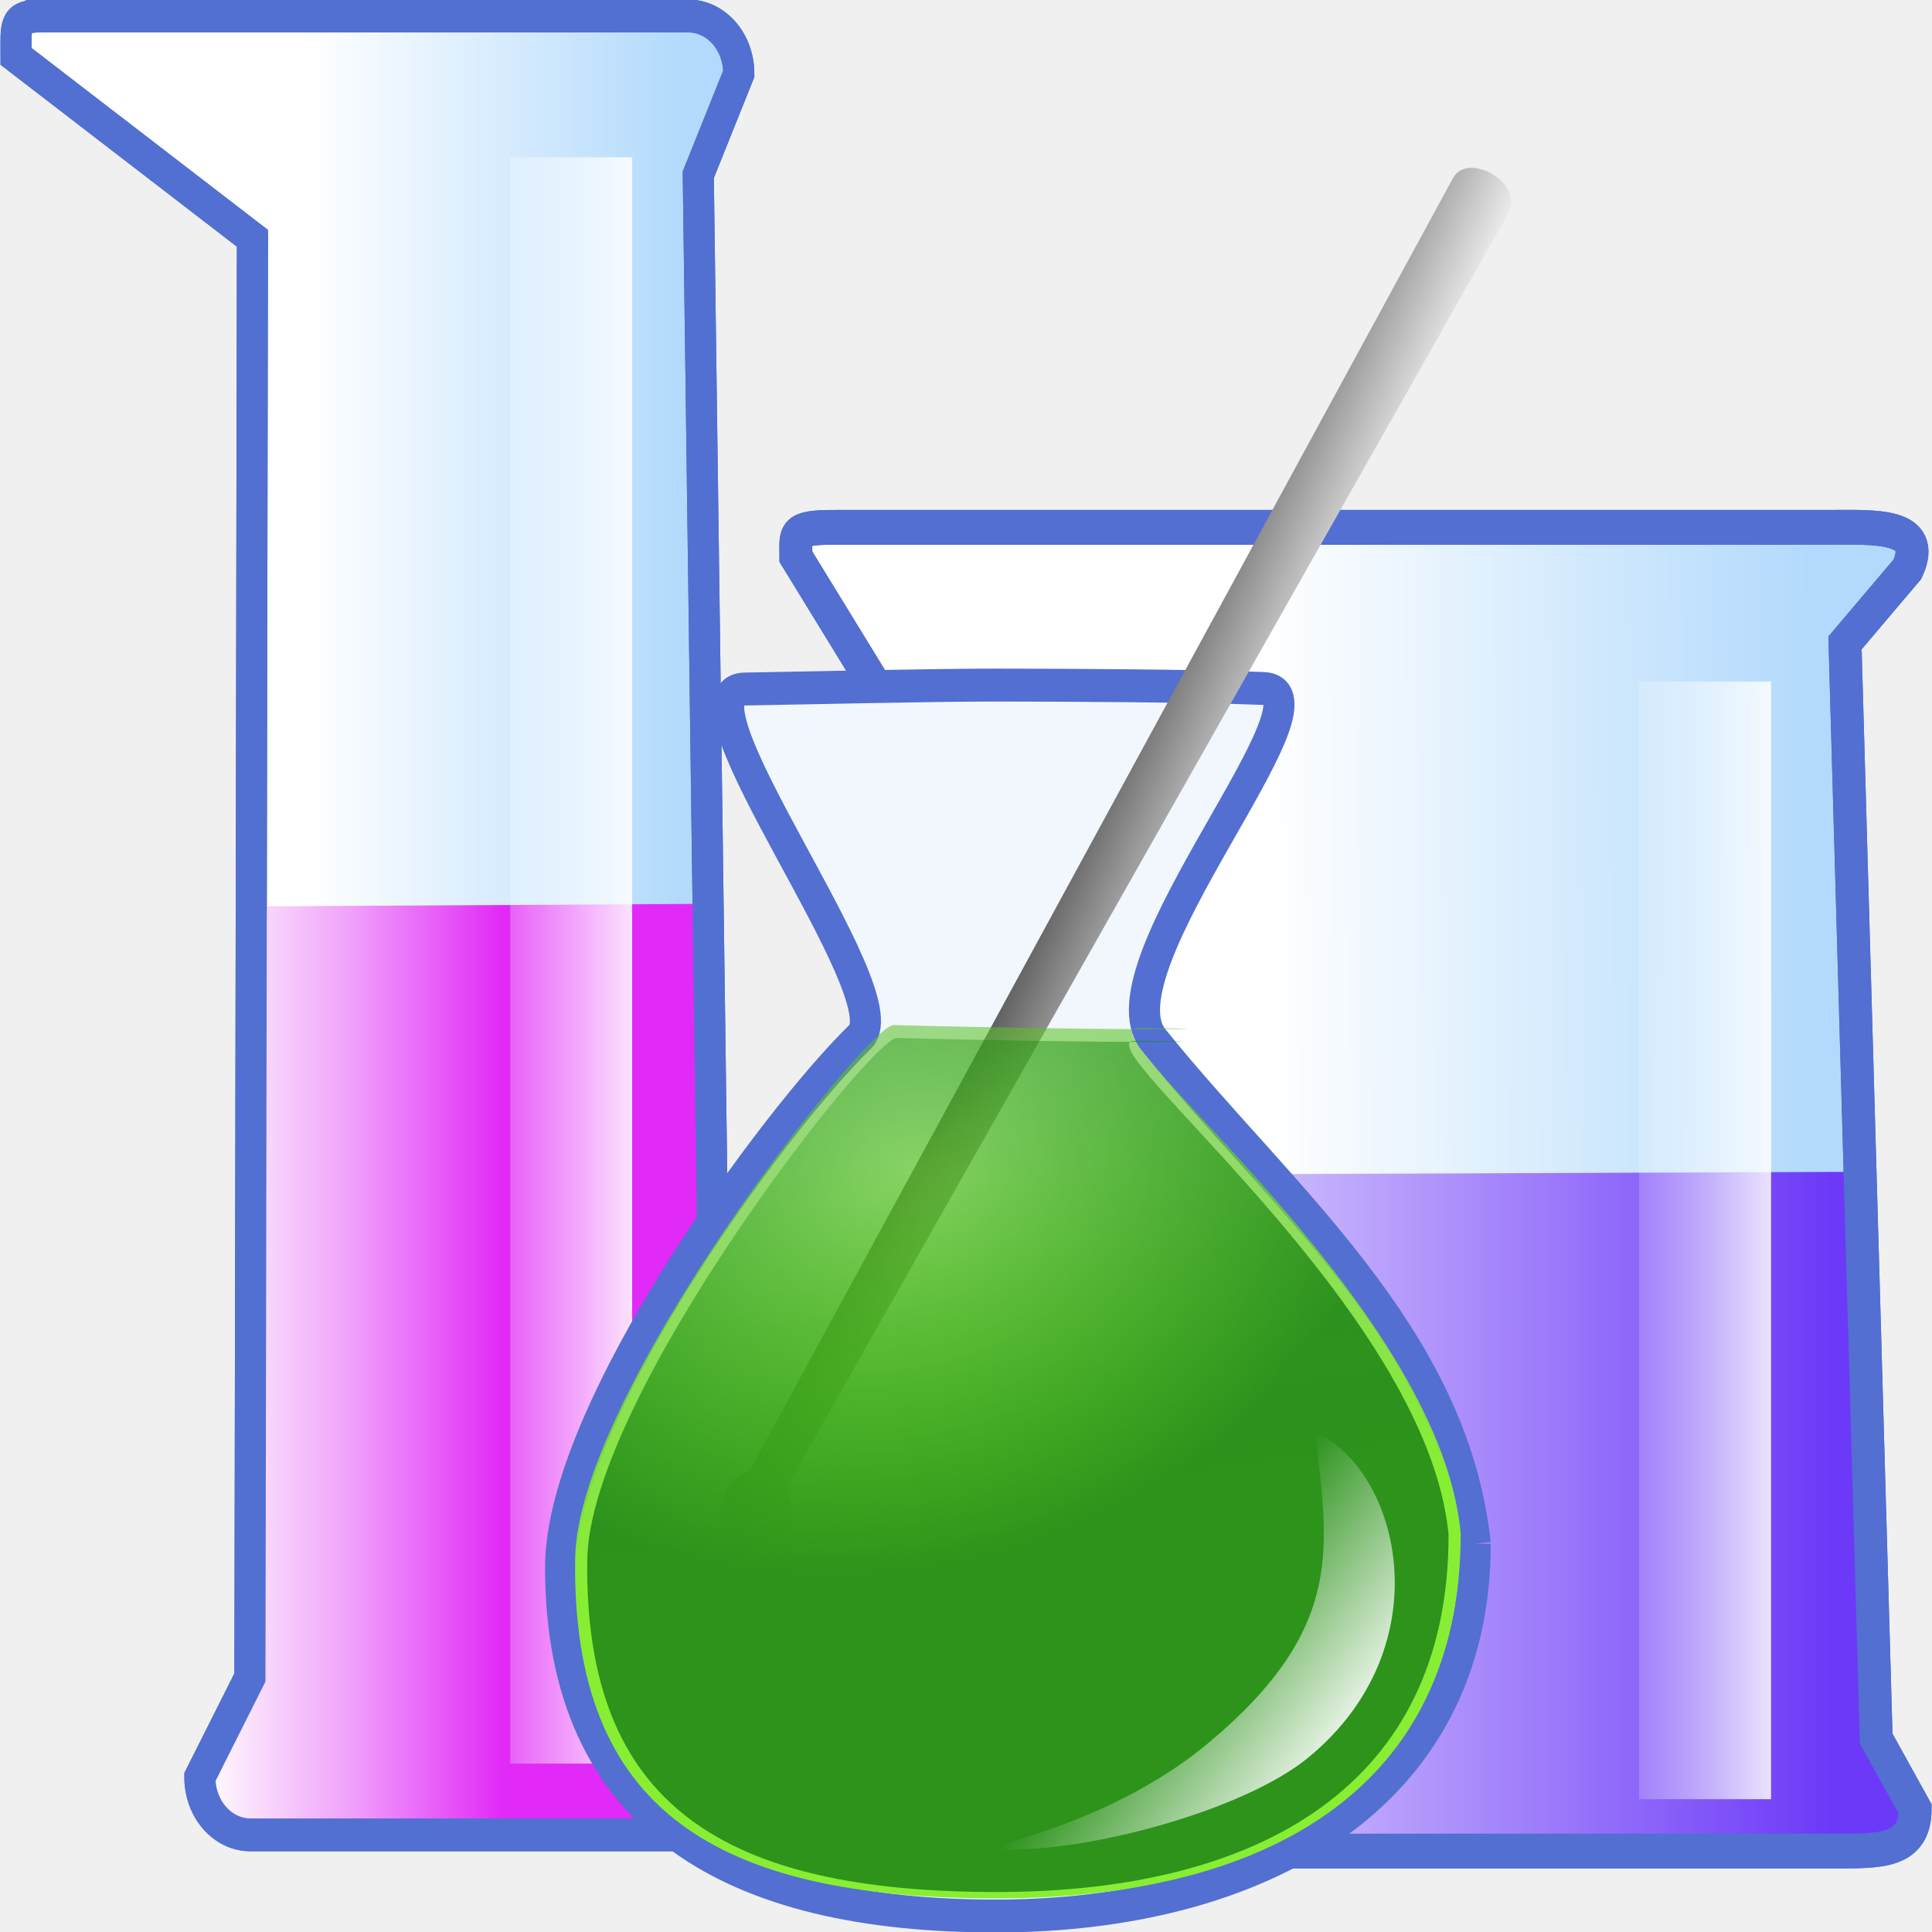
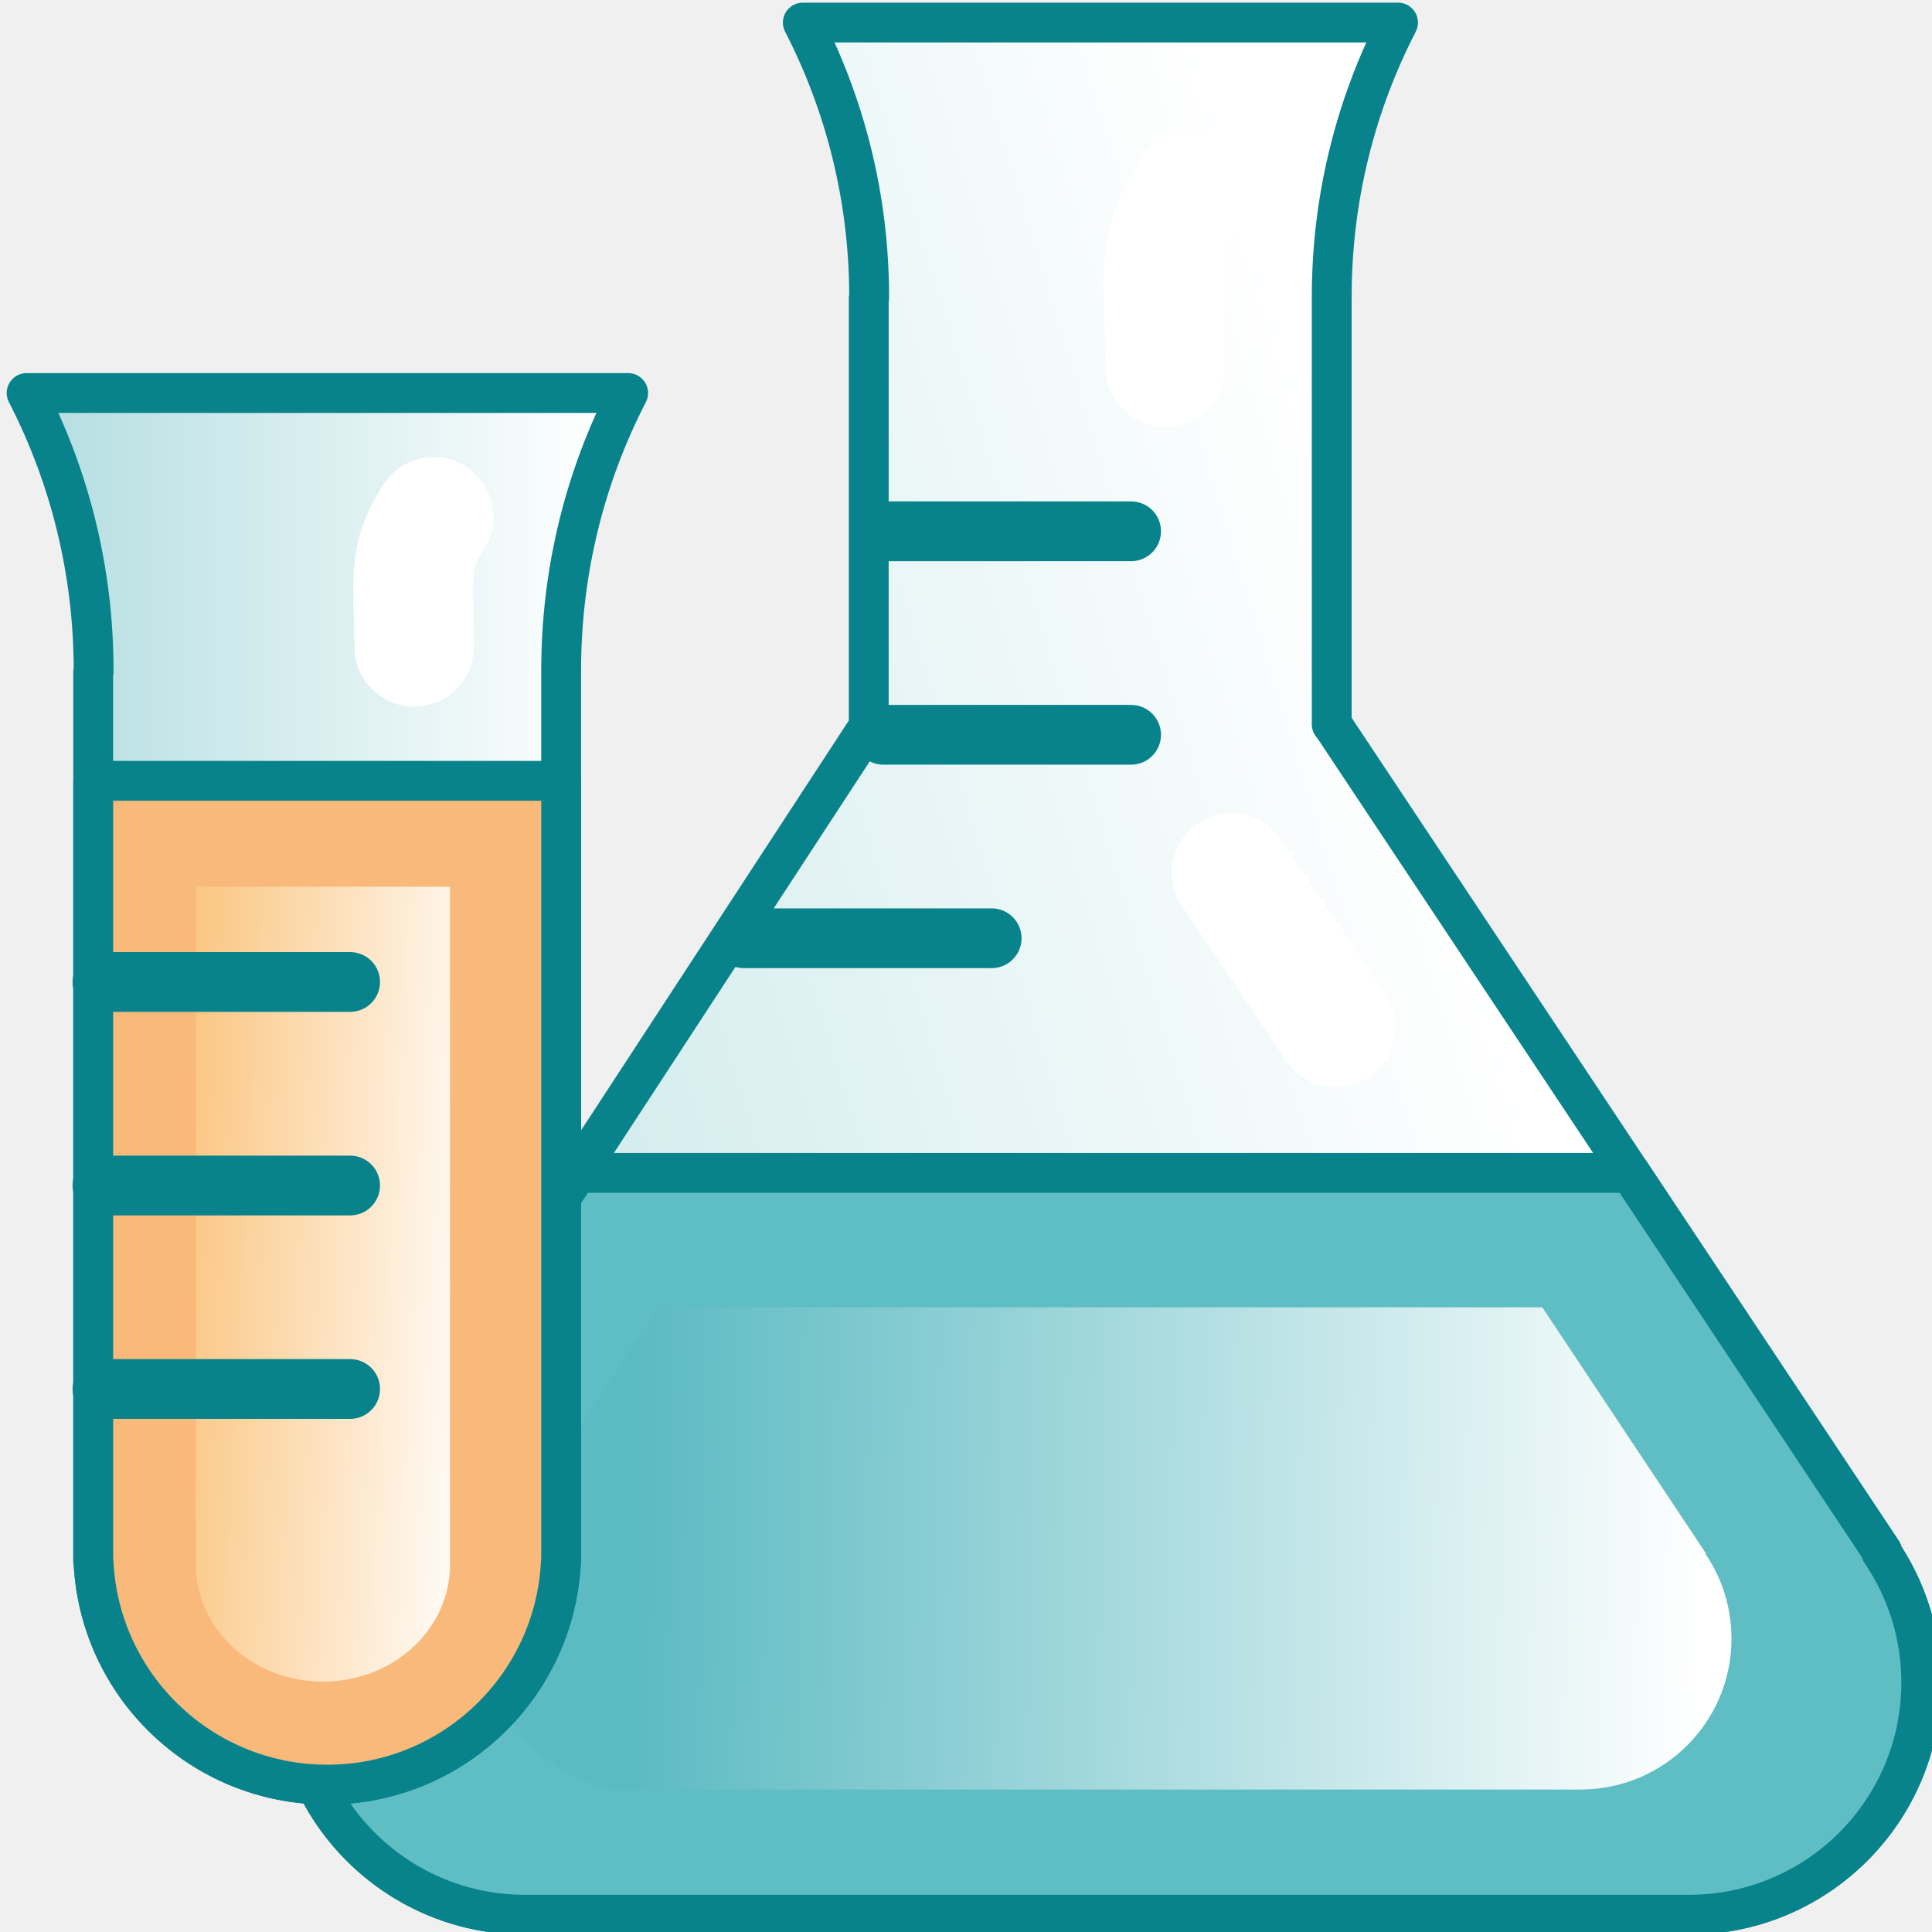
- <svg xmlns="http://www.w3.org/2000/svg" xmlns:xlink="http://www.w3.org/1999/xlink" id="svg2917" width="128" height="128" version="1.0">
-   <defs id="defs2920">
-     <linearGradient id="linearGradient4113">
-       <stop style="stop-color:#b3dafc;stop-opacity:1;" offset="0" id="stop4115" />
-       <stop id="stop4117" offset="0.15" style="stop-color:#b3dafc;stop-opacity:1;" />
-       <stop id="stop4119" offset="1" style="stop-color:white;stop-opacity:1;" />
-     </linearGradient>
-     <linearGradient id="linearGradient4097">
-       <stop style="stop-color:#b3dafc;stop-opacity:1;" offset="0" id="stop4099" />
-       <stop id="stop4101" offset="0.139" style="stop-color:#b3dafc;stop-opacity:1;" />
-       <stop id="stop4103" offset="1" style="stop-color:white;stop-opacity:1;" />
-     </linearGradient>
-     <linearGradient id="linearGradient4507">
-       <stop id="stop4509" offset="0" style="stop-color:#f968cb;stop-opacity:1;" />
-       <stop style="stop-color:#d6a1e3;stop-opacity:1;" offset="0" id="stop4511" />
-       <stop style="stop-color:#b3dafc;stop-opacity:1;" offset="0" id="stop4513" />
-       <stop id="stop4515" offset="1" style="stop-color:white;stop-opacity:1;" />
-     </linearGradient>
-     <linearGradient id="linearGradient4277">
-       <stop id="stop4279" offset="0" style="stop-color:#f968cb;stop-opacity:1;" />
-       <stop style="stop-color:#d6a1e3;stop-opacity:1;" offset="0" id="stop4281" />
-       <stop style="stop-color:#b3dafc;stop-opacity:1;" offset="0" id="stop4283" />
-       <stop id="stop4285" offset="1" style="stop-color:white;stop-opacity:1;" />
-     </linearGradient>
-     <linearGradient id="linearGradient4157">
-       <stop id="stop4159" offset="0" style="stop-color:#f968cb;stop-opacity:1;" />
-       <stop style="stop-color:#d6a1e3;stop-opacity:1;" offset="0" id="stop4161" />
-       <stop style="stop-color:#b3dafc;stop-opacity:1;" offset="0" id="stop4163" />
-       <stop id="stop4165" offset="1" style="stop-color:white;stop-opacity:1;" />
-     </linearGradient>
-     <linearGradient id="linearGradient9098">
-       <stop id="stop9100" offset="0" style="stop-color:#8e3;stop-opacity:1;" />
-       <stop id="stop9102" offset="1" style="stop-color:#208618;stop-opacity:0;" />
-     </linearGradient>
-     <linearGradient id="linearGradient7291">
-       <stop style="stop-color:white;stop-opacity:1;" offset="0" id="stop7293" />
-       <stop style="stop-color:#444;stop-opacity:1;" offset="1" id="stop7295" />
-     </linearGradient>
-     <linearGradient id="linearGradient6396">
-       <stop style="stop-color:white;stop-opacity:1;" offset="0" id="stop6398" />
-       <stop style="stop-color:white;stop-opacity:0;" offset="1" id="stop6400" />
-     </linearGradient>
-     <linearGradient id="linearGradient6385">
-       <stop style="stop-color:#0a8801;stop-opacity:0.09;" offset="0" id="stop6387" />
-       <stop style="stop-color:#208618;stop-opacity:0.876;" offset="1" id="stop6389" />
-     </linearGradient>
-     <linearGradient id="linearGradient3704">
-       <stop id="stop3706" offset="0" style="stop-color:#6c39f8;stop-opacity:1;" />
-       <stop style="stop-color:white;stop-opacity:1;" offset="1" id="stop2845" />
-     </linearGradient>
-     <linearGradient id="linearGradient1888">
-       <stop style="stop-color:#e12af7;stop-opacity:1;" offset="0" id="stop1894" />
-       <stop id="stop1898" offset="0.5" style="stop-color:#f0a0fa;stop-opacity:1;" />
-       <stop id="stop1896" offset="1" style="stop-color:white;stop-opacity:1;" />
-     </linearGradient>
-     <linearGradient id="linearGradient6488">
-       <stop style="stop-color:white;stop-opacity:1;" offset="0" id="stop6490" />
-       <stop style="stop-color:white;stop-opacity:0;" offset="1" id="stop6492" />
-     </linearGradient>
-     <linearGradient id="linearGradient4708">
-       <stop id="stop6496" offset="0" style="stop-color:#b3dafc;stop-opacity:1;" />
-       <stop style="stop-color:#b3dafc;stop-opacity:1;" offset="0.5" id="stop4111" />
-       <stop style="stop-color:white;stop-opacity:1;" offset="1" id="stop4712" />
-     </linearGradient>
-     <linearGradient xlink:href="#linearGradient4708" id="linearGradient6503" gradientUnits="userSpaceOnUse" gradientTransform="matrix(0.913687,0,0,1.000827,-72.11744,1.304928)" x1="88.937" y1="84.636" x2="61.141" y2="84.636" />
-     <linearGradient xlink:href="#linearGradient4708" id="linearGradient7393" gradientUnits="userSpaceOnUse" gradientTransform="matrix(0.913687,0,0,1.000827,-33.85289,-34.58925)" x1="87.365" y1="50.116" x2="63.611" y2="50.116" />
-     <linearGradient xlink:href="#linearGradient4708" id="linearGradient3717" gradientUnits="userSpaceOnUse" gradientTransform="matrix(1.405053,0,0,0.728369,-24.15768,32.19596)" x1="87.365" y1="50.116" x2="63.611" y2="50.116" />
-     <linearGradient xlink:href="#linearGradient3704" id="linearGradient3719" gradientUnits="userSpaceOnUse" gradientTransform="matrix(1.681535,0,0,0.719162,-51.61476,32.49185)" x1="75.934" y1="50.116" x2="55.402" y2="50.116" />
-     <linearGradient xlink:href="#linearGradient6488" id="linearGradient3721" gradientUnits="userSpaceOnUse" gradientTransform="matrix(0.95325,0,0,0.727767,101.4783,32.7249)" x1="-3.833" y1="58.921" x2="-16.593" y2="58.921" />
-     <linearGradient xlink:href="#linearGradient6396" id="linearGradient6402" x1="117.841" y1="106.667" x2="110.671" y2="98.911" gradientUnits="userSpaceOnUse" gradientTransform="translate(-31.15344,3.724868)" />
-     <linearGradient xlink:href="#linearGradient6396" id="linearGradient8193" gradientUnits="userSpaceOnUse" gradientTransform="translate(-31.83069,4.063492)" x1="117.841" y1="106.667" x2="110.671" y2="98.911" />
-     <linearGradient xlink:href="#linearGradient4708-7" id="linearGradient3111-1" gradientUnits="userSpaceOnUse" gradientTransform="matrix(0.9129125,0,0,1.000827,-35.57331,8.289444)" x1="87.365" y1="50.116" x2="63.611" y2="50.116" />
-     <linearGradient id="linearGradient4708-7">
-       <stop style="stop-color:#f968cb;stop-opacity:1;" offset="0" id="stop4710-4" />
-       <stop id="stop7395-0" offset="0" style="stop-color:#d6a1e3;stop-opacity:1;" />
-       <stop id="stop6496-9" offset="0" style="stop-color:#b3dafc;stop-opacity:1;" />
-       <stop style="stop-color:white;stop-opacity:1;" offset="1" id="stop4712-4" />
-     </linearGradient>
-     <linearGradient id="linearGradient1888-8">
-       <stop style="stop-color:#e12af7;stop-opacity:1;" offset="0" id="stop1894-2" />
-       <stop id="stop1898-4" offset="0.5" style="stop-color:#f0a0fa;stop-opacity:1;" />
-       <stop id="stop1896-5" offset="1" style="stop-color:white;stop-opacity:1;" />
-     </linearGradient>
-     <linearGradient id="linearGradient3139">
-       <stop style="stop-color:#f968cb;stop-opacity:1;" offset="0" id="stop3141" />
-       <stop id="stop3143" offset="0" style="stop-color:#d6a1e3;stop-opacity:1;" />
-       <stop id="stop3145" offset="0" style="stop-color:#b3dafc;stop-opacity:1;" />
-       <stop style="stop-color:white;stop-opacity:1;" offset="1" id="stop3147" />
-     </linearGradient>
-     <linearGradient id="linearGradient3704-2">
-       <stop id="stop3706-7" offset="0" style="stop-color:#6c39f8;stop-opacity:1;" />
-       <stop style="stop-color:white;stop-opacity:1;" offset="1" id="stop2845-6" />
-     </linearGradient>
-     <linearGradient id="linearGradient7291-2">
-       <stop style="stop-color:white;stop-opacity:1;" offset="0" id="stop7293-3" />
-       <stop style="stop-color:#444;stop-opacity:1;" offset="1" id="stop7295-2" />
-     </linearGradient>
-     <linearGradient id="linearGradient9098-1">
-       <stop id="stop9100-6" offset="0" style="stop-color:#8e3;stop-opacity:1;" />
-       <stop id="stop9102-8" offset="1" style="stop-color:#208618;stop-opacity:0;" />
-     </linearGradient>
-     <linearGradient id="linearGradient6385-7">
-       <stop style="stop-color:#0a8801;stop-opacity:0.09;" offset="0" id="stop6387-6" />
-       <stop style="stop-color:#208618;stop-opacity:0.876;" offset="1" id="stop6389-1" />
-     </linearGradient>
-     <linearGradient id="linearGradient6396-9">
-       <stop style="stop-color:white;stop-opacity:1;" offset="0" id="stop6398-2" />
-       <stop style="stop-color:white;stop-opacity:0;" offset="1" id="stop6400-7" />
-     </linearGradient>
-     <linearGradient id="linearGradient1888-8-9">
-       <stop style="stop-color:#e12af7;stop-opacity:1;" offset="0" id="stop1894-2-3" />
-       <stop id="stop1898-4-1" offset="0.5" style="stop-color:#f0a0fa;stop-opacity:1;" />
-       <stop id="stop1896-5-9" offset="1" style="stop-color:white;stop-opacity:1;" />
-     </linearGradient>
-     <linearGradient y2="50.116" x2="63.611" y1="50.116" x1="87.365" gradientTransform="matrix(0.9129125,0,0,1.000827,14.63252,-156.5846)" gradientUnits="userSpaceOnUse" id="linearGradient3189-8" xlink:href="#linearGradient4708-7-6" />
-     <linearGradient id="linearGradient4708-7-6">
-       <stop style="stop-color:#f968cb;stop-opacity:1;" offset="0" id="stop4710-4-5" />
-       <stop id="stop7395-0-0" offset="0" style="stop-color:#d6a1e3;stop-opacity:1;" />
-       <stop id="stop6496-9-2" offset="0" style="stop-color:#b3dafc;stop-opacity:1;" />
-       <stop style="stop-color:white;stop-opacity:1;" offset="1" id="stop4712-4-8" />
-     </linearGradient>
-     <linearGradient y2="50.116" x2="63.611" y1="50.116" x1="87.365" gradientTransform="matrix(0.9129125,0,0,1.000827,14.63252,-156.5846)" gradientUnits="userSpaceOnUse" id="linearGradient3189-5" xlink:href="#linearGradient4708-7-3" />
-     <linearGradient id="linearGradient4708-7-3">
-       <stop style="stop-color:#f968cb;stop-opacity:1;" offset="0" id="stop4710-4-6" />
-       <stop id="stop7395-0-8" offset="0" style="stop-color:#d6a1e3;stop-opacity:1;" />
-       <stop id="stop6496-9-4" offset="0" style="stop-color:#b3dafc;stop-opacity:1;" />
-       <stop style="stop-color:white;stop-opacity:1;" offset="1" id="stop4712-4-1" />
-     </linearGradient>
-     <linearGradient id="linearGradient1888-8-3">
-       <stop style="stop-color:#e12af7;stop-opacity:1;" offset="0" id="stop1894-2-4" />
-       <stop id="stop1898-4-7" offset="0.5" style="stop-color:#f0a0fa;stop-opacity:1;" />
-       <stop id="stop1896-5-6" offset="1" style="stop-color:white;stop-opacity:1;" />
-     </linearGradient>
-     <linearGradient y2="50.116" x2="63.611" y1="50.116" x1="87.365" gradientTransform="matrix(0.9129125,0,0,1.000827,14.63252,-156.5846)" gradientUnits="userSpaceOnUse" id="linearGradient3189-53" xlink:href="#linearGradient4708-7-5" />
-     <linearGradient id="linearGradient4708-7-5">
-       <stop style="stop-color:#f968cb;stop-opacity:1;" offset="0" id="stop4710-4-50" />
-       <stop id="stop7395-0-6" offset="0" style="stop-color:#d6a1e3;stop-opacity:1;" />
-       <stop id="stop6496-9-0" offset="0" style="stop-color:#b3dafc;stop-opacity:1;" />
-       <stop style="stop-color:white;stop-opacity:1;" offset="1" id="stop4712-4-9" />
-     </linearGradient>
-     <linearGradient xlink:href="#linearGradient4708-7-5-3" id="linearGradient4404-7" gradientUnits="userSpaceOnUse" gradientTransform="matrix(0.9129125,0,0,1.000827,61.59559,-285.4729)" x1="87.365" y1="50.116" x2="63.611" y2="50.116" />
-     <linearGradient id="linearGradient4708-7-5-3">
-       <stop style="stop-color:#f968cb;stop-opacity:1;" offset="0" id="stop4710-4-50-8" />
-       <stop id="stop7395-0-6-8" offset="0" style="stop-color:#d6a1e3;stop-opacity:1;" />
-       <stop id="stop6496-9-0-6" offset="0" style="stop-color:#b3dafc;stop-opacity:1;" />
-       <stop style="stop-color:white;stop-opacity:1;" offset="1" id="stop4712-4-9-0" />
-     </linearGradient>
-     <linearGradient y2="50.116" x2="63.611" y1="50.116" x1="87.365" gradientTransform="matrix(0.9129125,0,0,1.000827,61.59559,-285.4729)" gradientUnits="userSpaceOnUse" id="linearGradient4423-4" xlink:href="#linearGradient4708-7-5-3-8" />
-     <linearGradient id="linearGradient4708-7-5-3-8">
-       <stop id="stop6496-9-0-6-3" offset="0" style="stop-color:#b3dafc;stop-opacity:1;" />
-       <stop style="stop-color:#b3dafc;stop-opacity:1;" offset="0.472" id="stop4091" />
-       <stop style="stop-color:white;stop-opacity:1;" offset="1" id="stop4712-4-9-0-0" />
-     </linearGradient>
-     <linearGradient y2="50.116" x2="63.611" y1="50.116" x1="87.365" gradientTransform="matrix(0.9129125,0,0,1.000827,61.59559,-285.4729)" gradientUnits="userSpaceOnUse" id="linearGradient4423-7" xlink:href="#linearGradient4708-7-5-3-5" />
-     <linearGradient id="linearGradient4708-7-5-3-5">
-       <stop style="stop-color:#f968cb;stop-opacity:1;" offset="0" id="stop4710-4-50-8-6" />
-       <stop id="stop7395-0-6-8-2" offset="0" style="stop-color:#d6a1e3;stop-opacity:1;" />
-       <stop id="stop6496-9-0-6-0" offset="0" style="stop-color:#b3dafc;stop-opacity:1;" />
-       <stop style="stop-color:white;stop-opacity:1;" offset="1" id="stop4712-4-9-0-2" />
-     </linearGradient>
-     <linearGradient y2="50.116" x2="62.545" y1="50.116" x1="87.365" gradientTransform="matrix(0.9129125,0,0,1.000827,111.5956,-285.4729)" gradientUnits="userSpaceOnUse" id="linearGradient4463-8" xlink:href="#linearGradient4708-7-5-3-8-2" />
-     <linearGradient id="linearGradient4708-7-5-3-8-2">
-       <stop style="stop-color:#f968cb;stop-opacity:1;" offset="0" id="stop4710-4-50-8-4-5" />
-       <stop id="stop7395-0-6-8-6-9" offset="0" style="stop-color:#d6a1e3;stop-opacity:1;" />
-       <stop id="stop6496-9-0-6-3-4" offset="0" style="stop-color:#b3dafc;stop-opacity:1;" />
-       <stop style="stop-color:white;stop-opacity:1;" offset="1" id="stop4712-4-9-0-0-0" />
-     </linearGradient>
-     <linearGradient id="linearGradient4507-1">
-       <stop id="stop4509-6" offset="0" style="stop-color:#f968cb;stop-opacity:1;" />
-       <stop style="stop-color:#d6a1e3;stop-opacity:1;" offset="0" id="stop4511-5" />
-       <stop style="stop-color:#b3dafc;stop-opacity:1;" offset="0" id="stop4513-3" />
-       <stop id="stop4515-2" offset="1" style="stop-color:white;stop-opacity:1;" />
-     </linearGradient>
-     <linearGradient y2="50.116" x2="62.545" y1="50.116" x1="87.365" gradientTransform="matrix(0.9129125,0,0,1.000827,111.5956,-285.4729)" gradientUnits="userSpaceOnUse" id="linearGradient4463-1" xlink:href="#linearGradient4708-7-5-3-8-6" />
-     <linearGradient id="linearGradient4708-7-5-3-8-6">
-       <stop style="stop-color:#f968cb;stop-opacity:1;" offset="0" id="stop4710-4-50-8-4-3" />
-       <stop id="stop7395-0-6-8-6-3" offset="0" style="stop-color:#d6a1e3;stop-opacity:1;" />
-       <stop id="stop6496-9-0-6-3-1" offset="0" style="stop-color:#b3dafc;stop-opacity:1;" />
-       <stop style="stop-color:white;stop-opacity:1;" offset="1" id="stop4712-4-9-0-0-1" />
-     </linearGradient>
-     <linearGradient id="linearGradient4708-7-32">
-       <stop style="stop-color:#f968cb;stop-opacity:1;" offset="0" id="stop4710-4-64" />
-       <stop id="stop7395-0-7" offset="0" style="stop-color:#d6a1e3;stop-opacity:1;" />
-       <stop id="stop6496-9-6" offset="0" style="stop-color:#b3dafc;stop-opacity:1;" />
-       <stop style="stop-color:white;stop-opacity:1;" offset="1" id="stop4712-4-19" />
-     </linearGradient>
-     <linearGradient id="linearGradient3704-2-4">
-       <stop id="stop3706-7-6" offset="0" style="stop-color:#6c39f8;stop-opacity:1;" />
-       <stop style="stop-color:white;stop-opacity:1;" offset="1" id="stop2845-6-8" />
-     </linearGradient>
-     <linearGradient xlink:href="#linearGradient6488-1-2" id="linearGradient3074-1-4" gradientUnits="userSpaceOnUse" gradientTransform="matrix(0.95325,0,0,0.727767,116.4897,40.38665)" x1="-3.833" y1="58.921" x2="-16.593" y2="58.921" />
-     <linearGradient id="linearGradient6488-1-2">
-       <stop style="stop-color:white;stop-opacity:1;" offset="0" id="stop6490-7-6" />
-       <stop style="stop-color:white;stop-opacity:0;" offset="1" id="stop6492-1-9" />
-     </linearGradient>
-     <linearGradient id="linearGradient4708-7-9">
-       <stop style="stop-color:#f968cb;stop-opacity:1;" offset="0" id="stop4710-4-3" />
-       <stop id="stop7395-0-2" offset="0" style="stop-color:#d6a1e3;stop-opacity:1;" />
-       <stop id="stop6496-9-29" offset="0" style="stop-color:#b3dafc;stop-opacity:1;" />
-       <stop style="stop-color:white;stop-opacity:1;" offset="1" id="stop4712-4-83" />
-     </linearGradient>
-     <linearGradient id="linearGradient3704-2-6">
-       <stop id="stop3706-7-5" offset="0" style="stop-color:#6c39f8;stop-opacity:1;" />
-       <stop style="stop-color:white;stop-opacity:1;" offset="1" id="stop2845-6-1" />
-     </linearGradient>
-     <linearGradient xlink:href="#linearGradient6488-1-5" id="linearGradient3074-1-2" gradientUnits="userSpaceOnUse" gradientTransform="matrix(0.95325,0,0,0.727767,116.4897,40.38665)" x1="-3.833" y1="58.921" x2="-16.593" y2="58.921" />
-     <linearGradient id="linearGradient6488-1-5">
-       <stop style="stop-color:white;stop-opacity:1;" offset="0" id="stop6490-7-21" />
-       <stop style="stop-color:white;stop-opacity:0;" offset="1" id="stop6492-1-8" />
-     </linearGradient>
-     <linearGradient id="linearGradient4708-7-61">
-       <stop id="stop6496-9-7" offset="0" style="stop-color:#b3dafc;stop-opacity:1;" />
-       <stop style="stop-color:#d9ecfd;stop-opacity:1;" offset="0.5" id="stop4807" />
-       <stop style="stop-color:white;stop-opacity:1;" offset="1" id="stop4712-4-5" />
-     </linearGradient>
-     <linearGradient id="linearGradient3704-2-1">
-       <stop id="stop3706-7-4" offset="0" style="stop-color:#6c39f8;stop-opacity:1;" />
-       <stop style="stop-color:white;stop-opacity:1;" offset="1" id="stop2845-6-6" />
-     </linearGradient>
-     <linearGradient xlink:href="#linearGradient6488-1-3" id="linearGradient3074-1-9" gradientUnits="userSpaceOnUse" gradientTransform="matrix(0.95325,0,0,0.727767,116.4897,40.38665)" x1="-3.833" y1="58.921" x2="-16.593" y2="58.921" />
-     <linearGradient id="linearGradient6488-1-3">
-       <stop style="stop-color:white;stop-opacity:1;" offset="0" id="stop6490-7-4" />
-       <stop style="stop-color:white;stop-opacity:0;" offset="1" id="stop6492-1-89" />
-     </linearGradient>
-     <linearGradient xlink:href="#linearGradient4708-7-5-3-8" id="linearGradient4834" gradientUnits="userSpaceOnUse" gradientTransform="matrix(0.9129125,0,0,1.000827,-35.5734,8.28913)" x1="87.365" y1="50.116" x2="62.545" y2="50.116" />
-     <linearGradient xlink:href="#linearGradient1888" id="linearGradient4836" gradientUnits="userSpaceOnUse" gradientTransform="matrix(0.8927823,0,0,0.988176,-34.32926,8.696018)" x1="75.934" y1="50.116" x2="55.402" y2="50.116" />
-     <linearGradient xlink:href="#linearGradient6488" id="linearGradient4838" gradientUnits="userSpaceOnUse" gradientTransform="matrix(0.8792541,0,0,1.046001,46.45289,4.062777)" x1="-3.833" y1="58.921" x2="-17.857" y2="58.921" />
-     <linearGradient xlink:href="#linearGradient4708" id="linearGradient4840" gradientUnits="userSpaceOnUse" gradientTransform="matrix(1.403862,0,0,0.728369,-9.136155,39.85771)" x1="87.365" y1="50.116" x2="63.611" y2="50.116" />
-     <linearGradient xlink:href="#linearGradient3704" id="linearGradient4842" gradientUnits="userSpaceOnUse" gradientTransform="matrix(1.68011,0,0,0.719162,-36.56996,40.1536)" x1="89.944" y1="49.858" x2="58.712" y2="49.858" />
-     <linearGradient xlink:href="#linearGradient6488" id="linearGradient4844" gradientUnits="userSpaceOnUse" gradientTransform="matrix(0.952442,0,0,0.727767,116.3934,40.38665)" x1="-3.833" y1="58.921" x2="-16.593" y2="58.921" />
-     <linearGradient xlink:href="#linearGradient7291" id="linearGradient4846" gradientUnits="userSpaceOnUse" gradientTransform="matrix(0.692308,0,0,1,-10.11865,-5.883235)" x1="128.376" y1="71.788" x2="114.53" y2="62.645" />
-     <linearGradient xlink:href="#linearGradient9098" id="linearGradient4848" gradientUnits="userSpaceOnUse" gradientTransform="translate(-2.226087,6.307245)" x1="62.476" y1="97.524" x2="53.503" y2="31.831" />
-     <radialGradient xlink:href="#linearGradient6385" id="radialGradient4850" gradientUnits="userSpaceOnUse" gradientTransform="matrix(0.253813,0.835559,-1.111603,0.337665,123.556,-0.530212)" cx="69.127" cy="74.478" fx="69.127" fy="74.478" r="26.311" />
-     <linearGradient xlink:href="#linearGradient6396" id="linearGradient4852" gradientUnits="userSpaceOnUse" gradientTransform="matrix(1.318958,0,0,1.022234,-73.4813,8.81151)" x1="120.168" y1="105.86" x2="110.671" y2="99.897" />
-     <linearGradient xlink:href="#linearGradient4097" id="linearGradient3303" gradientUnits="userSpaceOnUse" gradientTransform="matrix(0.4564563,0,0,0.5004135,-16.38444,67.35817)" x1="91.491" y1="50.116" x2="62.545" y2="50.116" />
-     <linearGradient xlink:href="#linearGradient1888" id="linearGradient3305" gradientUnits="userSpaceOnUse" gradientTransform="matrix(0.4463912,0,0,0.494088,-15.76237,67.56162)" x1="75.934" y1="50.116" x2="55.402" y2="50.116" />
-     <linearGradient xlink:href="#linearGradient6488" id="linearGradient3307" gradientUnits="userSpaceOnUse" gradientTransform="matrix(0.4396271,0,0,0.5230005,24.62871,65.245)" x1="-3.833" y1="58.921" x2="-17.857" y2="58.921" />
-     <linearGradient xlink:href="#linearGradient4113" id="linearGradient3309" gradientUnits="userSpaceOnUse" gradientTransform="matrix(0.701931,0,0,0.3641845,-3.165819,83.14246)" x1="91.444" y1="50.017" x2="63.611" y2="50.116" />
-     <linearGradient xlink:href="#linearGradient3704" id="linearGradient3311" gradientUnits="userSpaceOnUse" gradientTransform="matrix(0.8400549,0,0,0.359581,-16.88272,83.29041)" x1="89.944" y1="49.858" x2="58.712" y2="49.858" />
-     <linearGradient xlink:href="#linearGradient6488" id="linearGradient3313" gradientUnits="userSpaceOnUse" gradientTransform="matrix(0.476221,0,0,0.3638835,59.59894,83.40693)" x1="-3.833" y1="58.921" x2="-16.593" y2="58.921" />
-     <linearGradient xlink:href="#linearGradient7291" id="linearGradient3315" gradientUnits="userSpaceOnUse" gradientTransform="matrix(0.692308,0,0,1,-10.11865,-5.883235)" x1="128.376" y1="71.788" x2="114.53" y2="62.645" />
-     <linearGradient xlink:href="#linearGradient9098" id="linearGradient3317" gradientUnits="userSpaceOnUse" gradientTransform="translate(-2.226087,6.307245)" x1="62.476" y1="97.524" x2="53.503" y2="31.831" />
-     <radialGradient xlink:href="#linearGradient6385" id="radialGradient3319" gradientUnits="userSpaceOnUse" gradientTransform="matrix(0.253813,0.835559,-1.111603,0.337665,123.556,-0.530212)" cx="69.127" cy="74.478" fx="69.127" fy="74.478" r="26.311" />
-     <linearGradient xlink:href="#linearGradient6396" id="linearGradient3321" gradientUnits="userSpaceOnUse" gradientTransform="matrix(1.318958,0,0,1.022234,-73.4813,8.81151)" x1="120.168" y1="105.86" x2="110.671" y2="99.897" />
-   </defs>
-   <g id="layer3" style="opacity:1">
-     <g id="g4818" transform="matrix(2.170767,0,0,2.293639,-6.087951,-161.9784)">
-       <path id="rect2927-9-6-5-1" d="m 4.068,71.082 19.738,0 c 0.005,0 0.011,3e-5 0.017,9e-5 0.849,0.009 1.53,0.75 1.53,1.668 l -1.237,2.919 0.618,43.49 0.773,2.794 c 0,0.924 -0.69,1.668 -1.546,1.668 l -13.51,0 c -0.857,0 -1.546,-0.744 -1.546,-1.668 l 1.527,-2.877 0.077,-41.572 -7.214,-5.254 c 0,-0.924 -0.083,-1.168 0.773,-1.168 z" style="fill:url(#linearGradient3303);fill-opacity:1;fill-rule:nonzero;stroke:#5270d1;stroke-width:0.949;stroke-miterlimit:4;stroke-opacity:1;stroke-dasharray:none" />
-       <path style="fill:url(#linearGradient3305);fill-opacity:1;fill-rule:nonzero;stroke:#526fd1;stroke-width:0;stroke-miterlimit:4;stroke-opacity:1;stroke-dasharray:none" d="m 24.27,96.729 0.179,21.978 0.756,2.758 c 0,0.912 -0.674,1.712 -1.512,1.712 l -13.212,0 c -0.838,0 -1.721,-0.472 -1.721,-1.384 l 1.563,-2.578 0.145,-22.412 13.802,-0.074 z" id="path1884" />
-       <path id="rect2927-9-6-5-1-4" d="m 4.068,71.082 19.738,0 c 0.005,0 0.011,3e-5 0.017,9e-5 0.849,0.009 1.53,0.75 1.53,1.668 l -1.237,2.919 0.618,43.49 0.773,2.794 c 0,0.924 -0.69,1.668 -1.546,1.668 l -13.51,0 c -0.857,0 -1.546,-0.744 -1.546,-1.668 l 1.527,-2.877 0.077,-41.572 -7.214,-5.254 c 0,-0.924 -0.083,-1.168 0.773,-1.168 z" style="fill:none;stroke:#5270d1;stroke-width:0.949;stroke-miterlimit:4;stroke-opacity:1;stroke-dasharray:none" />
-       <rect style="fill:url(#linearGradient3307);fill-opacity:1;fill-rule:nonzero;stroke:#526fd1;stroke-width:0;stroke-miterlimit:4;stroke-opacity:1;stroke-dasharray:none" id="rect2787" width="3.722" height="46.4" x="18.376" y="75.163" ry="1.693" rx="0" />
-       <path style="fill:url(#linearGradient3309);fill-opacity:1;fill-rule:nonzero;stroke:#526fd1;stroke-width:1.004;stroke-miterlimit:4;stroke-opacity:1;stroke-dasharray:none" d="m 28.285,85.853 30.354,0 c 1.317,0 3.033,-0.115 2.378,1.214 l -1.902,2.124 0.951,31.65 1.189,2.033 c 0,1.229 -1.06,1.214 -2.378,1.214 l -28.05,0 c -1.317,0 -2.378,-0.541 -2.378,-1.214 l 2.348,-2.094 -0.896,-29.747 -2.805,-4.331 c 0,-0.672 -0.128,-0.85 1.189,-0.85 z" id="path2798" />
-       <path id="path2800" d="m 59.13,104.47 0.468,16.436 1.297,2.084 c 0,1.035 -1.951,0.729 -3.528,0.729 l -24.864,0 c -1.576,0 -2.846,-0.535 -2.846,-1.198 l 1.965,-1.39 -0.534,-16.558 28.042,-0.102 z" style="fill:url(#linearGradient3311);fill-opacity:1;fill-rule:nonzero;stroke:#526fd1;stroke-width:0;stroke-miterlimit:4;stroke-opacity:1;stroke-dasharray:none" />
-       <rect rx="0" ry="1.693" y="90.307" x="52.826" height="32.284" width="4.032" id="rect2802" style="fill:url(#linearGradient3313);fill-opacity:1;fill-rule:nonzero;stroke:#526fd1;stroke-width:0;stroke-miterlimit:4;stroke-opacity:1;stroke-dasharray:none" />
-       <path style="fill:none;stroke:#526fd1;stroke-width:1.004;stroke-miterlimit:4;stroke-opacity:1;stroke-dasharray:none" d="m 28.285,85.853 30.354,0 c 1.317,0 3.033,-0.115 2.378,1.214 l -1.902,2.124 0.951,31.65 1.189,2.033 c 0,1.229 -1.06,1.214 -2.378,1.214 l -28.05,0 c -1.317,0 -2.378,-0.541 -2.378,-1.214 l 2.348,-2.094 -0.896,-29.747 -2.805,-4.331 c 0,-0.672 -0.128,-0.85 1.189,-0.85 z" id="path2798-1-0" />
-       <g transform="matrix(0.4995762,0,0,0.5,1.403458,63.21361)" id="g1942">
-         <path style="fill:#f1f7fc;fill-opacity:1;fill-rule:nonzero;stroke:#526fd1;stroke-width:1.901;stroke-miterlimit:4;stroke-opacity:1;stroke-dasharray:none" d="m 92.927,104 c 0,14.673 -13.309,21.503 -29.291,21.503 -15.982,0 -26.582,-5.475 -26.582,-20.148 0,-9.03 13.063,-25.834 18.303,-30.645 2.62,-2.406 -11.869,-20.014 -7.051,-20.09 4.497,-0.071 11.334,-0.228 15.33,-0.228 3.995,0 12.359,0.037 16.345,0.196 4.818,0.192 -10.263,16.111 -6.712,20.291 7.611,8.959 18.303,17.044 19.658,29.122 z" id="path3723" />
-         <path style="fill:url(#linearGradient3315);fill-opacity:1;fill-rule:nonzero;stroke:#526fd1;stroke-width:0;stroke-miterlimit:4;stroke-opacity:1" d="M 94.959,27.133 50.938,100.614 c 0,0.61 0.42,1.816 0.145,2.214 -0.275,0.398 -1.115,1.43 -2.062,1.43 -0.422,0 -1.576,-0.422 -1.931,-0.906 -1.062,-1.447 0.407,-3.244 1.522,-3.591 L 91.573,25.101 c 0.907,-1.577 4.414,0.317 3.386,2.032 z" id="rect7289" />
-         <path style="fill:url(#linearGradient3317);fill-opacity:1;fill-rule:nonzero;stroke:#526fd1;stroke-width:0;stroke-miterlimit:4;stroke-opacity:1;stroke-dasharray:none" d="m 92.043,103.39 c 0,14.838 -11.941,21.097 -28.357,21.097 -17.094,0 -25.945,-5.046 -25.747,-19.62 0.131,-9.625 17.833,-30.876 19.462,-30.835 13.006,0.335 23.232,0.248 14.945,0.168 -3.505,-0.034 18.391,15.782 19.696,29.19 z" id="path8187" />
-         <path id="path8209" d="m 91.301,103.485 c 0,14.51 -11.613,20.632 -27.579,20.632 -16.625,0 -25.234,-4.935 -25.04,-19.187 0.128,-9.413 17.344,-30.195 18.928,-30.154 12.649,0.327 22.595,0.243 14.535,0.164 -3.409,-0.033 17.887,15.433 19.156,28.546 z" style="fill:url(#radialGradient3319);fill-opacity:1;fill-rule:nonzero;stroke:#526fd1;stroke-width:0;stroke-miterlimit:4;stroke-opacity:1;stroke-dasharray:none" />
-         <path style="fill:url(#linearGradient3321);fill-opacity:1;fill-rule:nonzero;stroke:#526fd1;stroke-width:0;stroke-miterlimit:4;stroke-opacity:1" d="m 83.17,97.558 c 5.19,2.236 7.771,12.37 -0.399,18.761 -3.684,2.882 -12.129,5.116 -17.274,5.317 -7.227,0.282 3.378,-0.034 11.09,-6.098 8.585,-6.752 7.275,-11.499 6.583,-17.979 z" id="path9104" />
-       </g>
-     </g>
-   </g>
+ <svg xmlns="http://www.w3.org/2000/svg" version="1.1" id="Capa_1" x="0px" y="0px" width="97px" height="97px" viewBox="0 0 97 97" style="enable-background:new 0 0 97 97;" xml:space="preserve">
+   <linearGradient id="SVGID_1_" gradientUnits="userSpaceOnUse" x1="-132.363" y1="108.494" x2="73.622" y2="45.518">
+     <stop offset="0" style="stop-color:#34A6AE" />
+     <stop offset="1" style="stop-color:#FFFFFF" />
+   </linearGradient>
+   <path style="fill-rule:evenodd;clip-rule:evenodd;fill:url(#SVGID_1_);stroke:#08828B;stroke-width:2;stroke-linecap:round;stroke-linejoin:round;stroke-miterlimit:22.926;" d="  M40.307,1.134h29.884c-2.129,4.129-3.329,8.812-3.329,13.777c0,0.023,0.001,0.044,0.001,0.067h-0.001v21.389h0.017l27.622,41.547  h-0.06c1.245,1.825,1.985,4.025,2.019,6.396h0.001H96.46c0,0.056,0.001,0.11,0.001,0.163c0,6.386-5.131,11.57-11.492,11.657v0.002  h-0.165H26.352h-0.164v-0.002c-6.363-0.087-11.494-5.271-11.494-11.657c0-0.053,0-0.107,0.001-0.163h-0.001h0.001  c0.033-2.371,0.773-4.571,2.019-6.396h-0.173l27.076-41.44V14.978h0.019c0-0.023,0.001-0.044,0.001-0.067  C43.637,9.946,42.435,5.264,40.307,1.134z" />
+   <path style="fill-rule:evenodd;clip-rule:evenodd;fill:#5FBEC3;stroke:#08828B;stroke-width:2;stroke-linecap:round;stroke-linejoin:round;stroke-miterlimit:22.926;" d="  M81.85,58.886l12.651,19.028h-0.06c1.245,1.825,1.985,4.025,2.019,6.396h0.001H96.46c0,0.056,0.001,0.11,0.001,0.163  c0,6.386-5.131,11.57-11.492,11.657v0.002h-0.165H26.352h-0.164v-0.002c-6.363-0.087-11.494-5.271-11.494-11.657  c0-0.053,0-0.107,0.001-0.163h-0.001h0.001c0.033-2.371,0.773-4.571,2.019-6.396h-0.173l12.433-19.028H81.85z" />
+   <linearGradient id="SVGID_2_" gradientUnits="userSpaceOnUse" x1="31.698" y1="77.348" x2="85.577" y2="78.288">
+     <stop offset="0" style="stop-color:#5BBAC2" />
+     <stop offset="1" style="stop-color:#FFFFFF" />
+   </linearGradient>
+   <path style="fill-rule:evenodd;clip-rule:evenodd;fill:url(#SVGID_2_);" d="M77.436,65.638l8.223,12.369h-0.04  c0.81,1.188,1.292,2.616,1.313,4.156h0.001h-0.001c0,0.036,0.001,0.071,0.001,0.109c0,4.146-3.336,7.518-7.472,7.573v0.002h-0.106  H31.36h-0.107v-0.002c-4.136-0.056-7.471-5.481-7.471-7.573c0-2.094,0-0.073,0.001-0.109h-0.001h0.001  c0.022-1.54,0.503-2.969,1.313-4.156h-0.112l8.081-12.369H77.436z" />
+   <path style="fill-rule:evenodd;clip-rule:evenodd;fill:none;stroke:#FFFFFF;stroke-width:6;stroke-linecap:round;stroke-linejoin:round;stroke-miterlimit:22.926;" d="  M59.82,9.565c-1.904,2.944-1.327,4.519-1.329,8.867" />
+   <line style="fill-rule:evenodd;clip-rule:evenodd;fill:none;stroke:#08828B;stroke-width:3;stroke-linecap:round;stroke-linejoin:round;stroke-miterlimit:22.926;" x1="56.789" y1="26.674" x2="44.354" y2="26.674" />
+   <line style="fill-rule:evenodd;clip-rule:evenodd;fill:none;stroke:#08828B;stroke-width:3;stroke-linecap:round;stroke-linejoin:round;stroke-miterlimit:22.926;" x1="56.789" y1="36.892" x2="44.353" y2="36.892" />
+   <line style="fill-rule:evenodd;clip-rule:evenodd;fill:none;stroke:#08828B;stroke-width:3;stroke-linecap:round;stroke-linejoin:round;stroke-miterlimit:22.926;" x1="49.788" y1="47.107" x2="37.354" y2="47.107" />
+   <line style="fill-rule:evenodd;clip-rule:evenodd;fill:none;stroke:#FFFFFF;stroke-width:6;stroke-linecap:round;stroke-linejoin:round;stroke-miterlimit:22.926;" x1="61.836" y1="43.822" x2="67.066" y2="51.571" />
+   <linearGradient id="SVGID_3_" gradientUnits="userSpaceOnUse" x1="-46.504" y1="54.667" x2="30.185" y2="54.667">
+     <stop offset="0" style="stop-color:#34A6AE" />
+     <stop offset="1" style="stop-color:#FFFFFF" />
+   </linearGradient>
+   <path style="fill-rule:evenodd;clip-rule:evenodd;fill:url(#SVGID_3_);stroke:#08828B;stroke-width:2;stroke-linecap:round;stroke-linejoin:round;stroke-miterlimit:22.926;" d="  M1.336,19.732h30.202c-2.151,4.172-3.364,8.906-3.364,13.924c0,0.022,0,0.045,0,0.068h0v44.13v0.542h-0.013  c-0.283,6.237-5.428,11.205-11.733,11.205c-6.307,0-11.451-4.968-11.734-11.205H4.68v-0.542v-44.13H4.7c0-0.023,0-0.045,0-0.068  C4.7,28.638,3.487,23.904,1.336,19.732z" />
+   <path style="fill-rule:evenodd;clip-rule:evenodd;fill:#F9B97A;stroke:#08828B;stroke-width:2;stroke-linecap:round;stroke-linejoin:round;stroke-miterlimit:22.926;" d="  M28.174,39.202v38.652v0.542h-0.013c-0.283,6.237-5.428,11.205-11.733,11.205c-6.307,0-11.451-4.968-11.734-11.205H4.68v-0.542  V39.202H28.174z" />
+   <linearGradient id="SVGID_4_" gradientUnits="userSpaceOnUse" x1="6.957" y1="63.827" x2="24.656" y2="64.755">
+     <stop offset="0" style="stop-color:#FABF73" />
+     <stop offset="1" style="stop-color:#FFFFFF" />
+   </linearGradient>
+   <path style="fill-rule:evenodd;clip-rule:evenodd;fill:url(#SVGID_4_);" d="M22.594,44.52v34.036v0.27h-0.007  c-0.154,3.12-2.948,5.604-6.374,5.604c-3.426,0-6.22-2.484-6.374-5.604H9.833v-0.27V44.52H22.594z" />
+   <path style="fill-rule:evenodd;clip-rule:evenodd;fill:none;stroke:#FFFFFF;stroke-width:6;stroke-linecap:round;stroke-linejoin:round;stroke-miterlimit:22.926;" d="  M21.774,25.952c-1.401,2.166-0.977,3.323-0.978,6.522" />
+   <line style="fill-rule:evenodd;clip-rule:evenodd;fill:none;stroke:#08828B;stroke-width:3;stroke-linecap:round;stroke-linejoin:round;stroke-miterlimit:22.926;" x1="17.579" y1="49.302" x2="5.144" y2="49.302" />
+   <line style="fill-rule:evenodd;clip-rule:evenodd;fill:none;stroke:#08828B;stroke-width:3;stroke-linecap:round;stroke-linejoin:round;stroke-miterlimit:22.926;" x1="17.579" y1="59.521" x2="5.144" y2="59.521" />
+   <line style="fill-rule:evenodd;clip-rule:evenodd;fill:none;stroke:#08828B;stroke-width:3;stroke-linecap:round;stroke-linejoin:round;stroke-miterlimit:22.926;" x1="17.579" y1="69.737" x2="5.145" y2="69.737" />
</svg>
